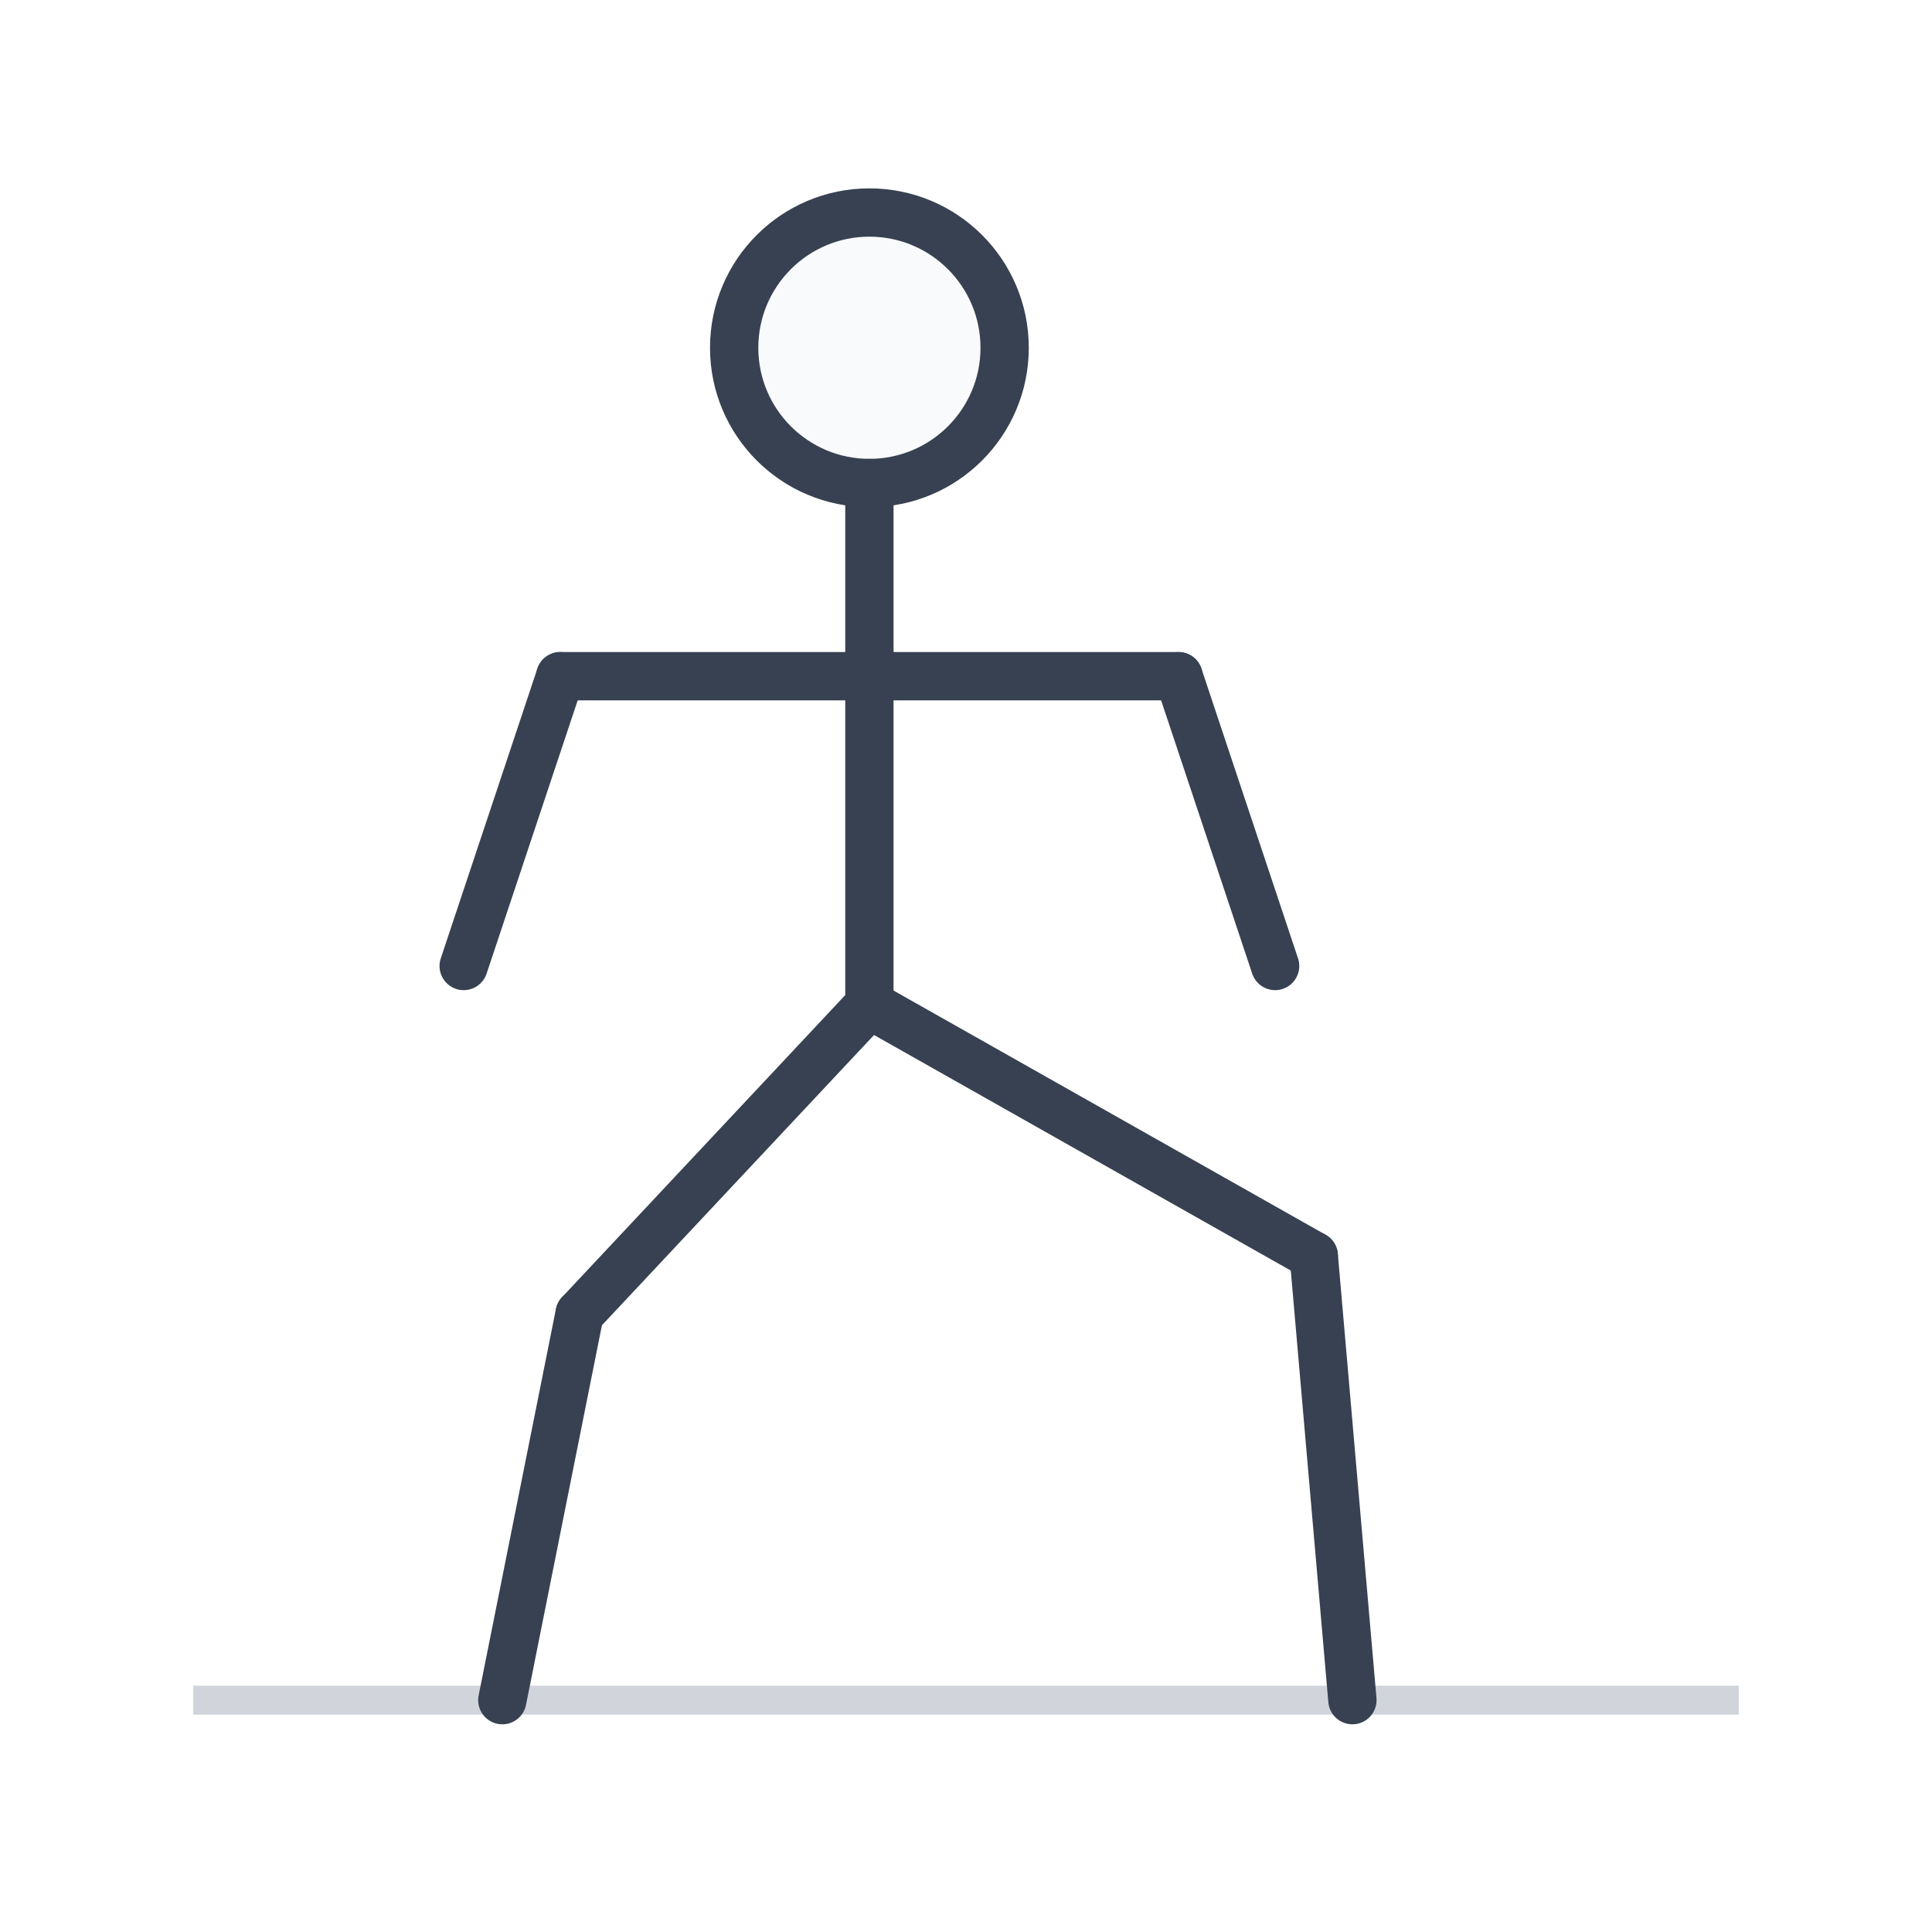
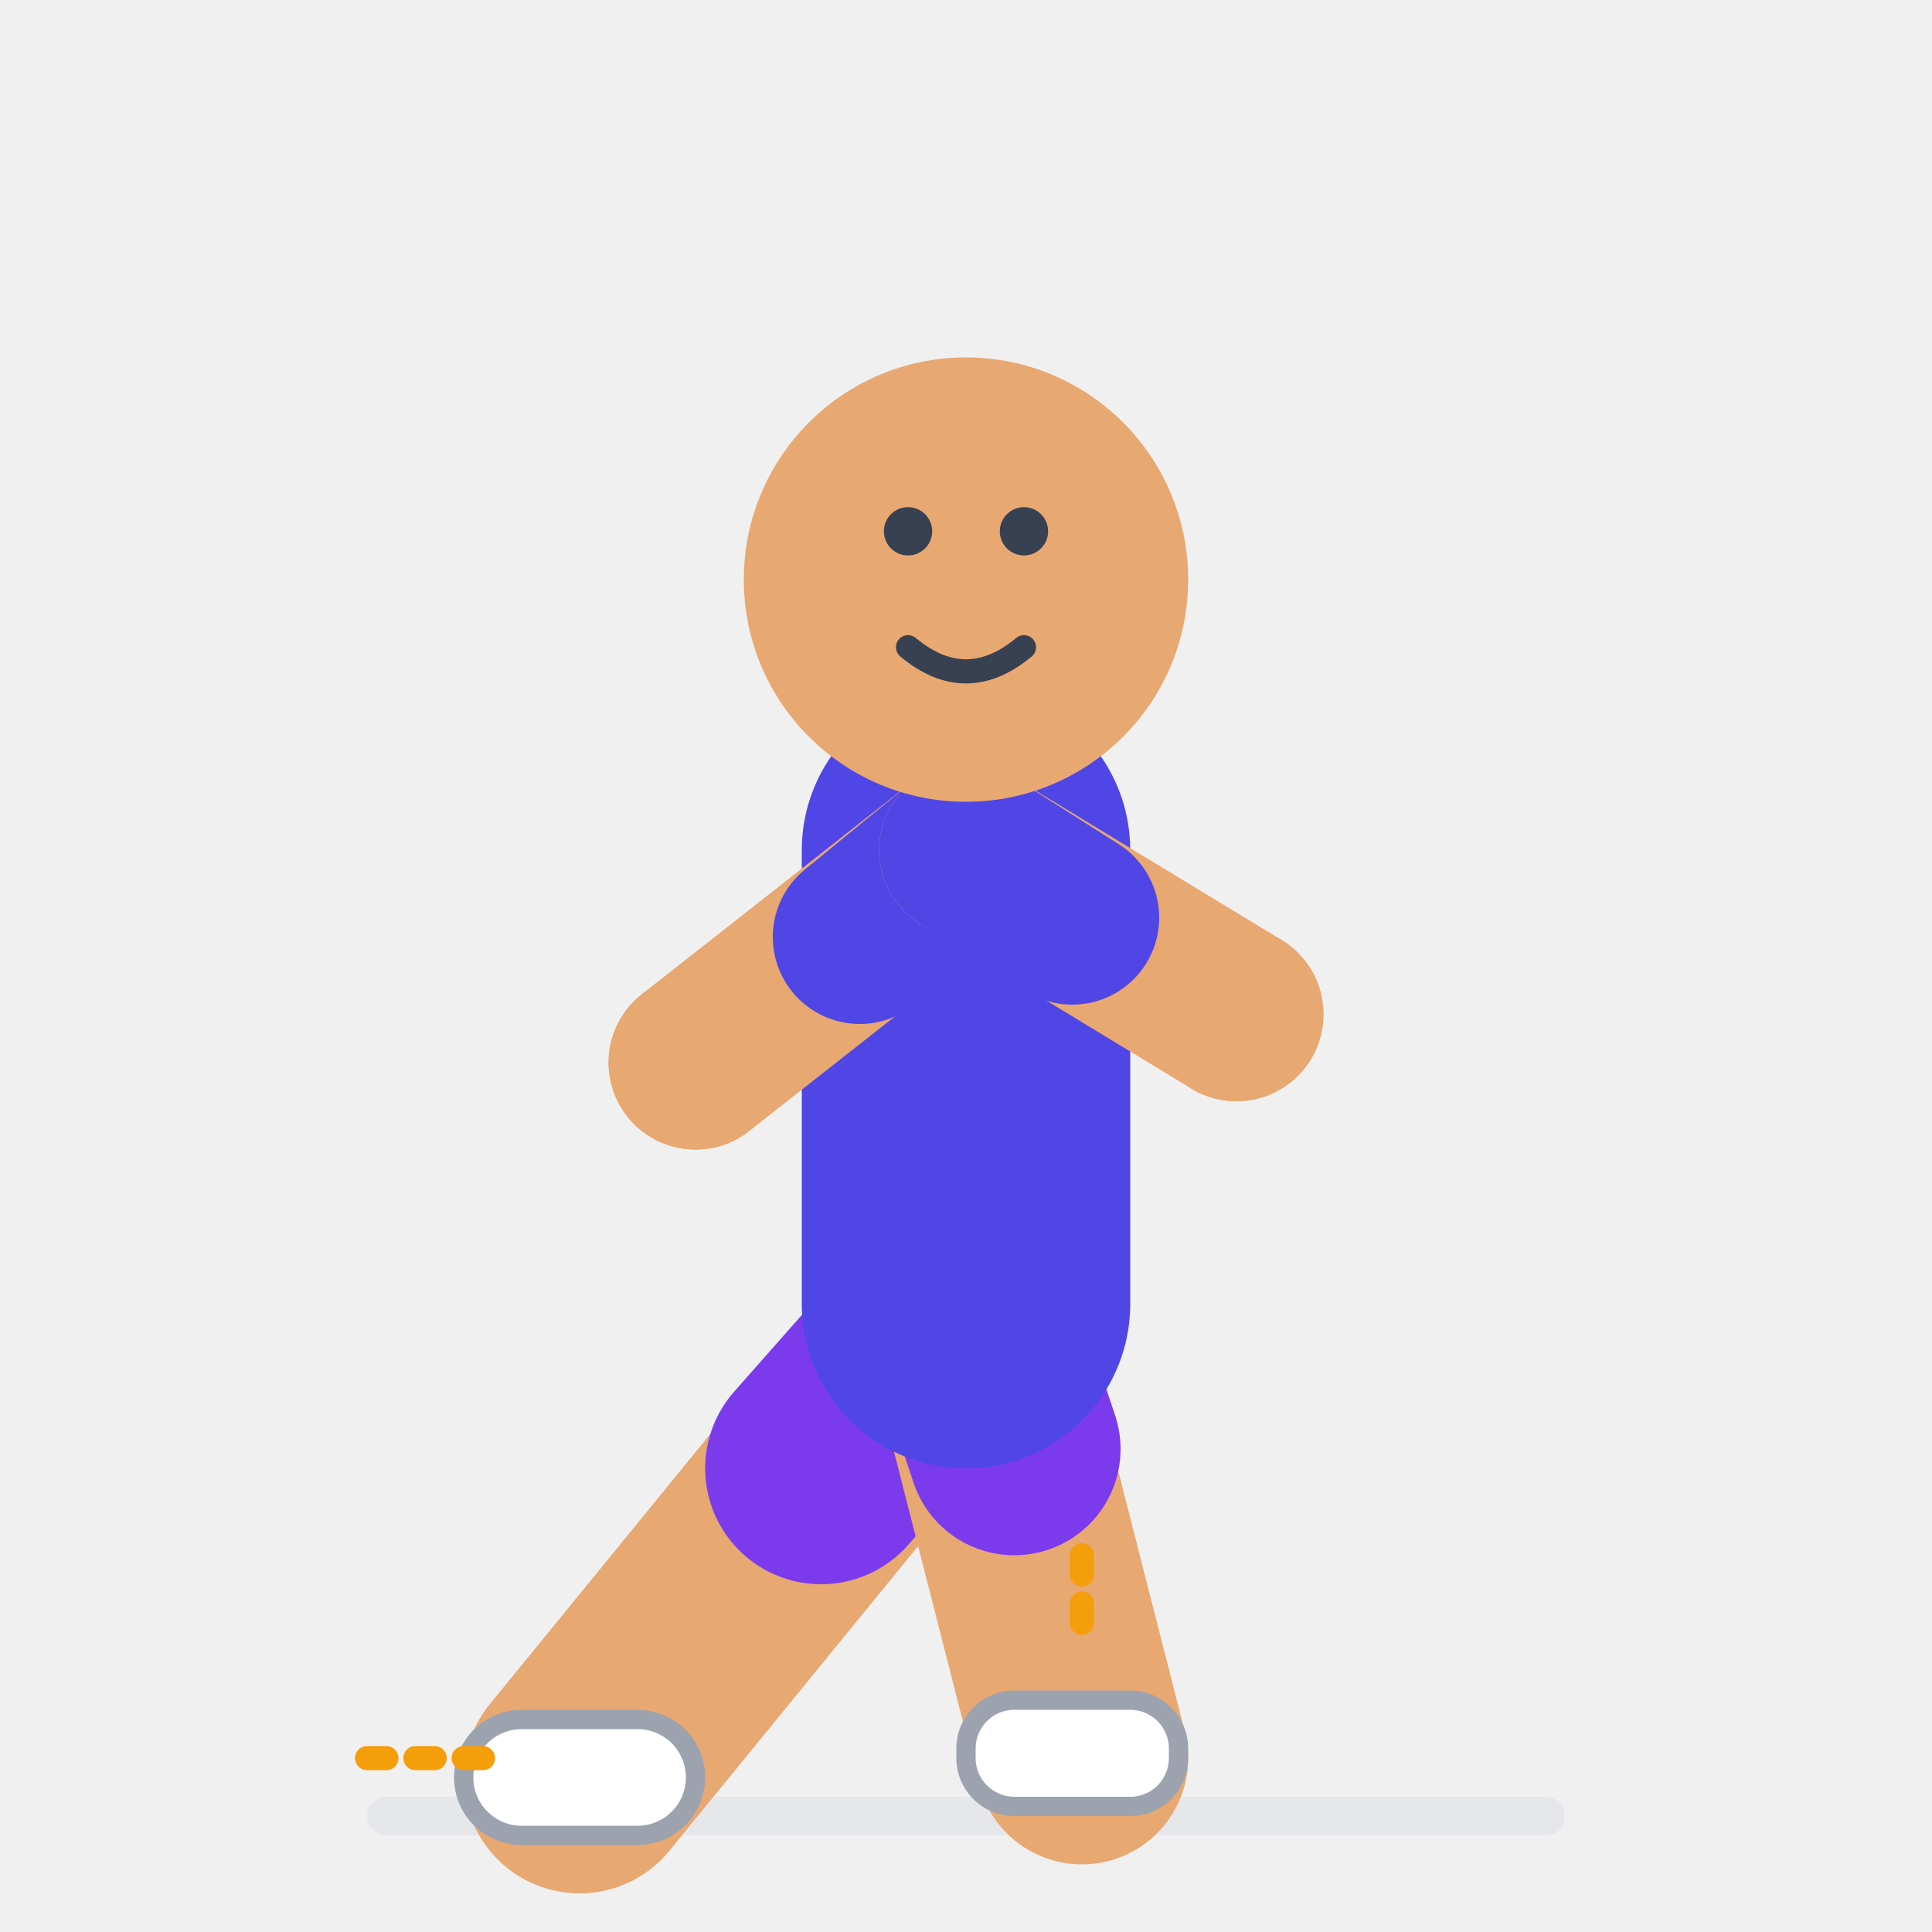
- <svg xmlns="http://www.w3.org/2000/svg" viewBox="0 0 100 100" width="100" height="100">
-   <rect width="100" height="100" fill="white" />
-   <line x1="10" y1="88" x2="90" y2="88" stroke="#d1d5db" stroke-width="1.5" />
-   <circle cx="45" cy="18" r="7" fill="#f9fafb" stroke="#374151" stroke-width="2.5" />
-   <line x1="45" y1="25" x2="45" y2="52" stroke="#374151" stroke-width="2.5" stroke-linecap="round" />
-   <line x1="29" y1="35" x2="61" y2="35" stroke="#374151" stroke-width="2.5" stroke-linecap="round" />
-   <line x1="29" y1="35" x2="24" y2="50" stroke="#374151" stroke-width="2.5" stroke-linecap="round" />
-   <line x1="61" y1="35" x2="66" y2="50" stroke="#374151" stroke-width="2.5" stroke-linecap="round" />
-   <line x1="45" y1="52" x2="30" y2="68" stroke="#374151" stroke-width="2.5" stroke-linecap="round" />
-   <line x1="30" y1="68" x2="26" y2="88" stroke="#374151" stroke-width="2.5" stroke-linecap="round" />
-   <line x1="45" y1="52" x2="68" y2="65" stroke="#374151" stroke-width="2.5" stroke-linecap="round" />
-   <line x1="68" y1="65" x2="70" y2="88" stroke="#374151" stroke-width="2.5" stroke-linecap="round" />
+ <svg xmlns="http://www.w3.org/2000/svg" viewBox="0 0 200 200" width="200" height="200">
+   <line x1="40" y1="188" x2="160" y2="188" stroke="#E5E7EB" stroke-width="4" stroke-linecap="round" />
+   <line x1="100" y1="135" x2="60" y2="184" stroke="#E8A872" stroke-width="24" stroke-linecap="round" />
+   <line x1="100" y1="135" x2="85" y2="152" stroke="#7C3AED" stroke-width="24" stroke-linecap="round" />
+   <rect x="48" y="178" width="24" height="12" rx="6" fill="#FFFFFF" stroke="#9CA3AF" stroke-width="2" />
+   <line x1="100" y1="135" x2="112" y2="182" stroke="#E8A872" stroke-width="22" stroke-linecap="round" />
+   <line x1="100" y1="135" x2="105" y2="150" stroke="#7C3AED" stroke-width="22" stroke-linecap="round" />
+   <rect x="100" y="176" width="22" height="11" rx="5" fill="#FFFFFF" stroke="#9CA3AF" stroke-width="2" />
+   <line x1="100" y1="135" x2="100" y2="88" stroke="#4F46E5" stroke-width="34" stroke-linecap="round" />
+   <line x1="100" y1="88" x2="72" y2="110" stroke="#E8A872" stroke-width="18" stroke-linecap="round" />
+   <line x1="100" y1="88" x2="89" y2="97" stroke="#4F46E5" stroke-width="18" stroke-linecap="round" />
+   <circle cx="72" cy="110" r="9" fill="#E8A872" />
+   <line x1="100" y1="88" x2="128" y2="105" stroke="#E8A872" stroke-width="18" stroke-linecap="round" />
+   <line x1="100" y1="88" x2="111" y2="95" stroke="#4F46E5" stroke-width="18" stroke-linecap="round" />
+   <circle cx="128" cy="105" r="9" fill="#E8A872" />
+   <circle cx="100" cy="60" r="23" fill="#E8A872" />
+   <circle cx="94" cy="55" r="2.5" fill="#374151" />
+   <circle cx="106" cy="55" r="2.5" fill="#374151" />
+   <path d="M94,67 Q100,72 106,67" stroke="#374151" stroke-width="2.5" fill="none" stroke-linecap="round" />
+   <path d="M50,182 L38,182" stroke="#F59E0B" stroke-width="2.5" stroke-linecap="round" stroke-dasharray="2,3" />
+   <path d="M112,168 L112,160" stroke="#F59E0B" stroke-width="2.5" stroke-linecap="round" stroke-dasharray="2,3" />
</svg>
